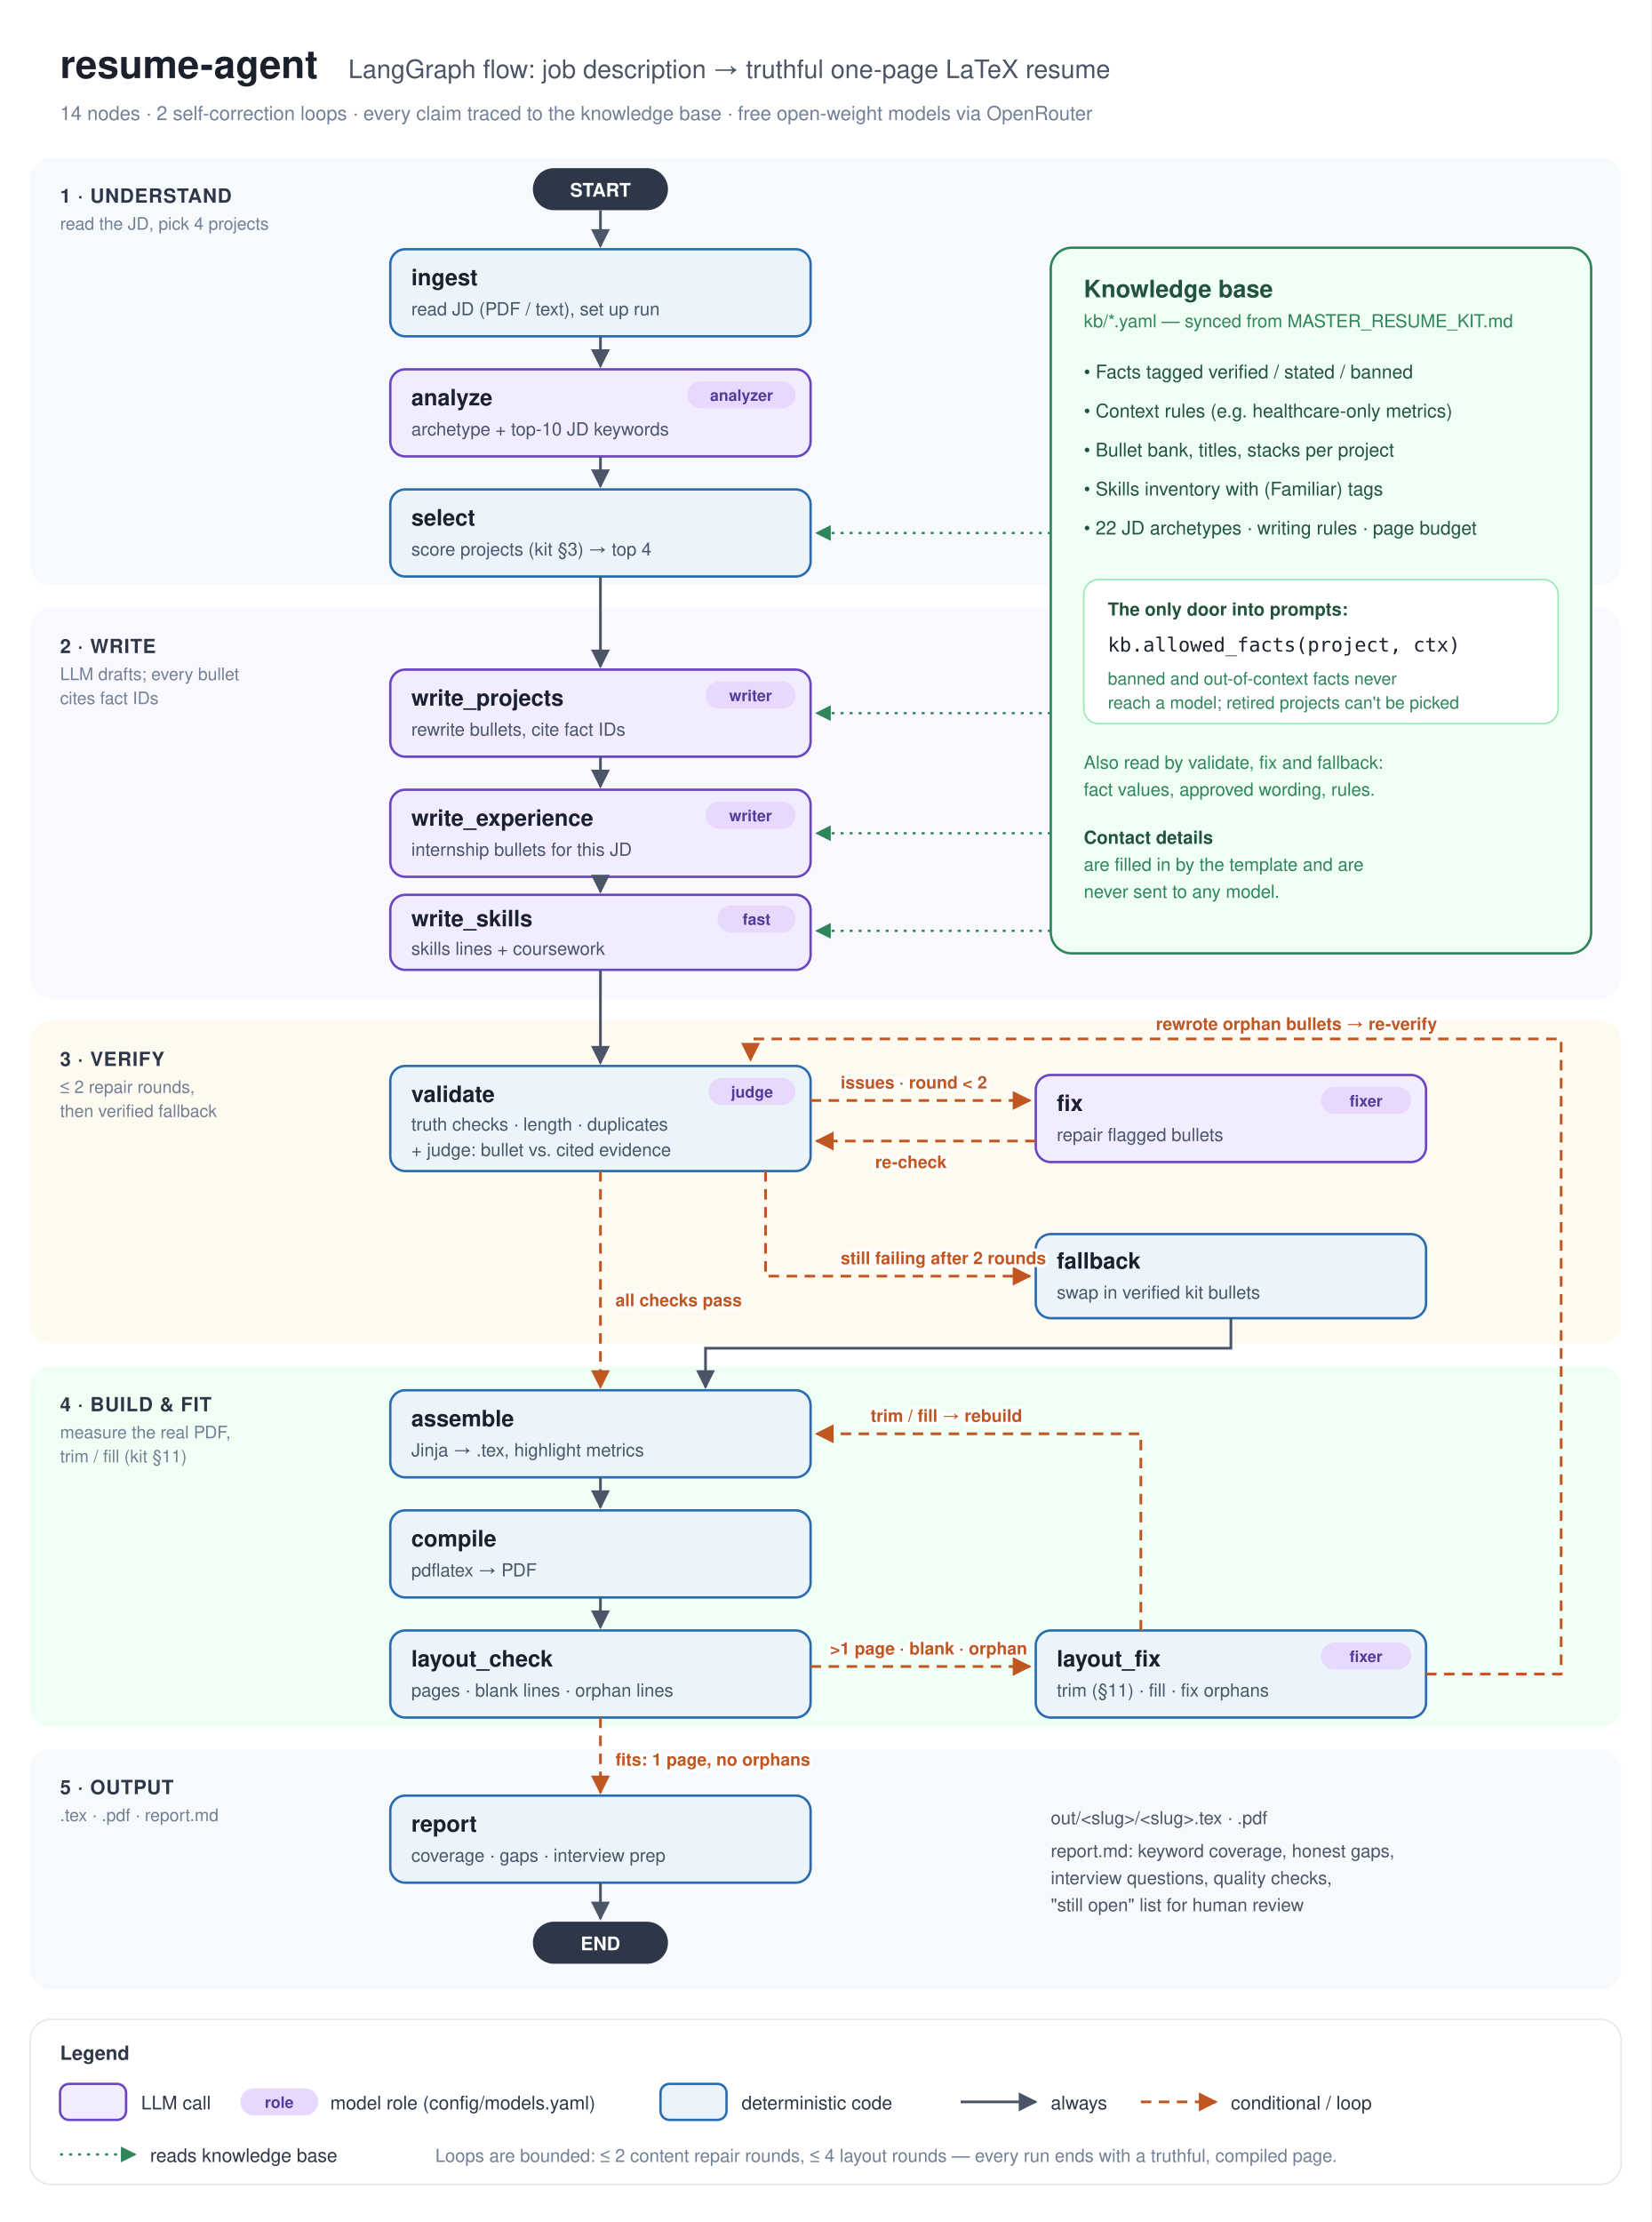
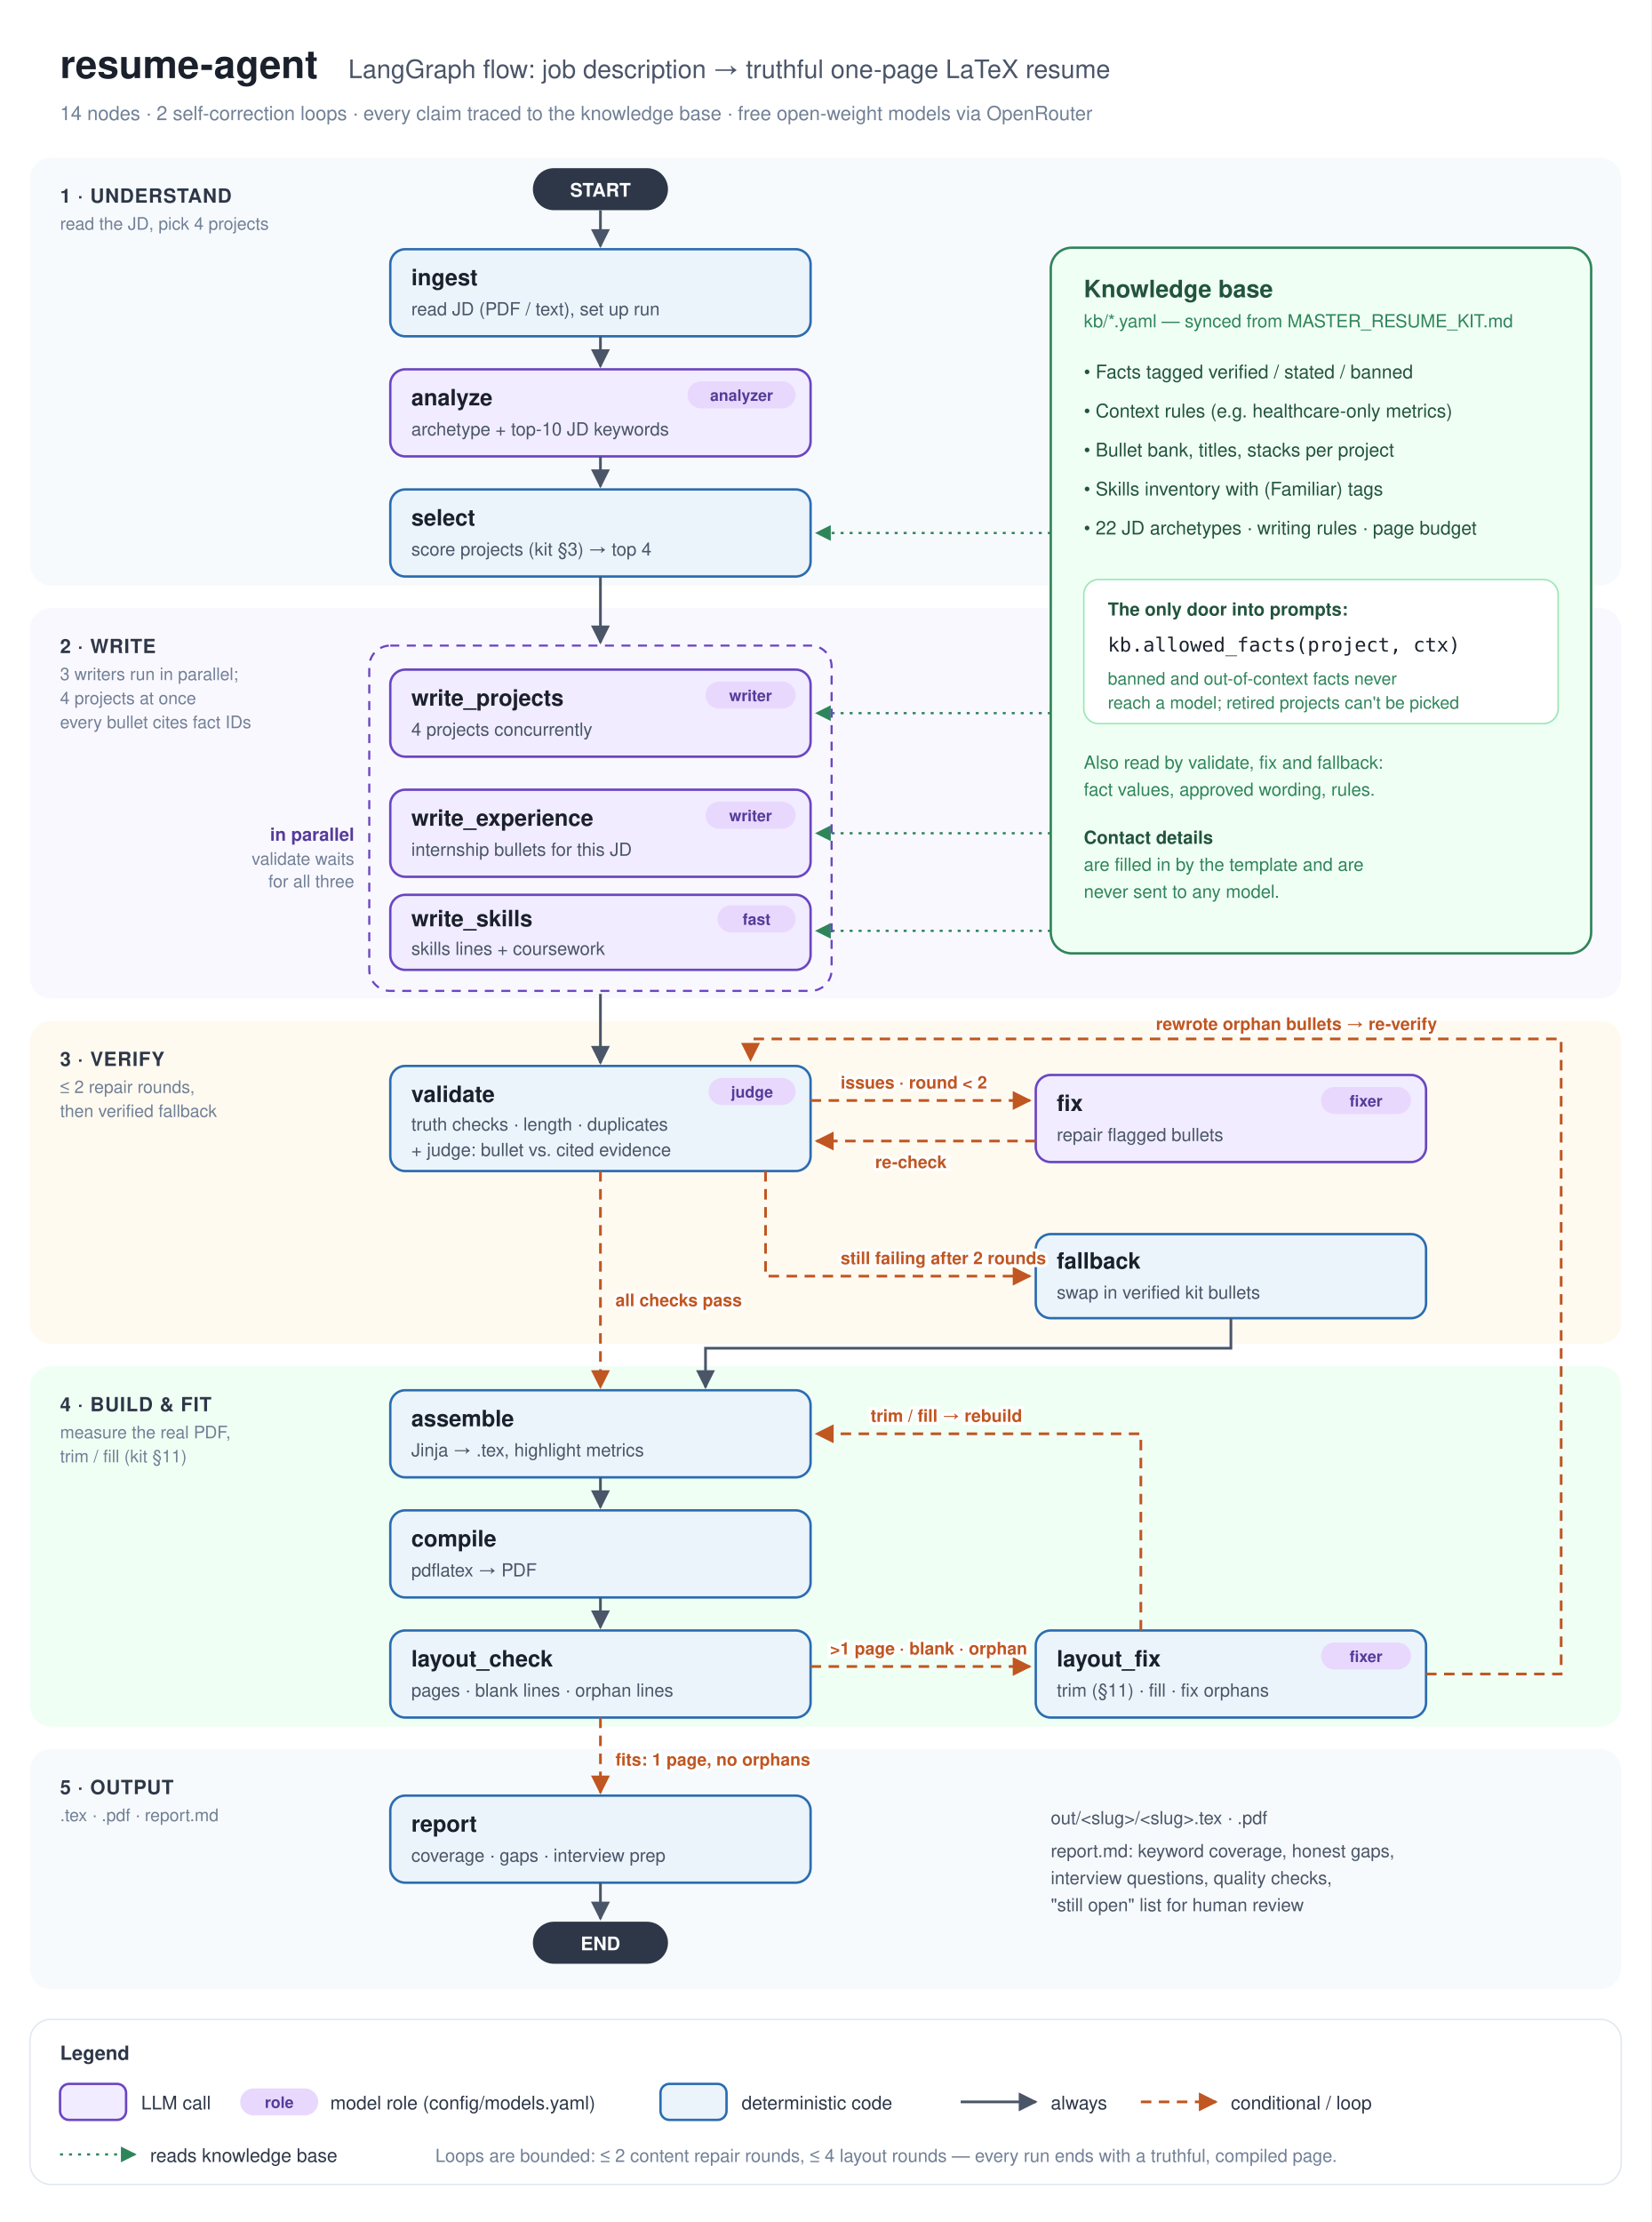
<svg xmlns="http://www.w3.org/2000/svg" viewBox="0 0 1100 1480" width="1100" height="1480" font-family="-apple-system, 'Segoe UI', Helvetica, Arial, sans-serif">
  <defs>
    <marker id="a-gray" viewBox="0 0 10 10" refX="9" refY="5" markerWidth="7" markerHeight="7" orient="auto-start-reverse">
      <path d="M0,0 L10,5 L0,10 z" fill="#4A5568" />
    </marker>
    <marker id="a-orange" viewBox="0 0 10 10" refX="9" refY="5" markerWidth="7" markerHeight="7" orient="auto-start-reverse">
      <path d="M0,0 L10,5 L0,10 z" fill="#C05621" />
    </marker>
    <marker id="a-green" viewBox="0 0 10 10" refX="9" refY="5" markerWidth="7" markerHeight="7" orient="auto-start-reverse">
      <path d="M0,0 L10,5 L0,10 z" fill="#2F855A" />
    </marker>
    <style>
      .t  { font-size: 15px; font-weight: 700; fill: #1A202C; }
      .s  { font-size: 12px; fill: #4A5568; }
      .tag{ font-size: 10.5px; font-weight: 700; fill: #553C9A; }
      .lbl{ font-size: 11.5px; fill: #4A5568; paint-order: stroke; stroke: #FFFFFF; stroke-width: 4px; }
      .lbo{ font-size: 11.5px; fill: #C05621; font-weight: 600; paint-order: stroke; stroke: #FFFFFF; stroke-width: 4px; }
      .band{ font-size: 13px; font-weight: 700; fill: #2D3748; letter-spacing: .5px; }
      .bandd{ font-size: 11.5px; fill: #718096; }
      .llm  { fill: #F1ECFF; stroke: #6B46C1; stroke-width: 1.6; }
      .code { fill: #EBF4FB; stroke: #2B6CB0; stroke-width: 1.6; }
      .pill { fill: #E9D8FD; }
      .e  { stroke: #4A5568; stroke-width: 1.8; fill: none; marker-end: url(#a-gray); }
      .eo { stroke: #C05621; stroke-width: 1.8; fill: none; stroke-dasharray: 7 5; marker-end: url(#a-orange); }
      .ek { stroke: #2F855A; stroke-width: 1.5; fill: none; stroke-dasharray: 2 4; marker-end: url(#a-green); }
    </style>
  </defs>
  <rect x="0" y="0" width="1100" height="1480" fill="#FFFFFF" />
  <text x="40" y="52" font-size="26" font-weight="800" fill="#1A202C">resume-agent</text>
  <text x="232" y="52" font-size="17" fill="#4A5568">LangGraph flow: job description → truthful one-page LaTeX resume</text>
  <text x="40" y="80" font-size="13" fill="#718096">14 nodes · 2 self-correction loops · every claim traced to the knowledge base · free open-weight models via OpenRouter</text>
  <rect x="20" y="105" width="1060" height="285" rx="14" fill="#F7FAFC" />
  <text class="band" x="40" y="135">1 · UNDERSTAND</text>
  <text class="bandd" x="40" y="153">read the JD, pick 4 projects</text>
  <rect x="20" y="405" width="1060" height="260" rx="14" fill="#FAF8FF" />
  <text class="band" x="40" y="435">2 · WRITE</text>
-   <text class="bandd" x="40" y="453">LLM drafts; every bullet</text>
-   <text class="bandd" x="40" y="469">cites fact IDs</text>
+   <text class="bandd" x="40" y="453">3 writers run in parallel;</text>
+   <text class="bandd" x="40" y="469">4 projects at once</text>
+   <text class="bandd" x="40" y="485">every bullet cites fact IDs</text>
  <rect x="20" y="680" width="1060" height="215" rx="14" fill="#FFFAF0" />
  <text class="band" x="40" y="710">3 · VERIFY</text>
  <text class="bandd" x="40" y="728">≤ 2 repair rounds,</text>
  <text class="bandd" x="40" y="744">then verified fallback</text>
  <rect x="20" y="910" width="1060" height="240" rx="14" fill="#F0FFF4" />
  <text class="band" x="40" y="940">4 · BUILD &amp; FIT</text>
  <text class="bandd" x="40" y="958">measure the real PDF,</text>
  <text class="bandd" x="40" y="974">trim / fill (kit §11)</text>
  <rect x="20" y="1165" width="1060" height="160" rx="14" fill="#F7FAFC" />
  <text class="band" x="40" y="1195">5 · OUTPUT</text>
  <text class="bandd" x="40" y="1213">.tex · .pdf · report.md</text>
  <rect x="700" y="165" width="360" height="470" rx="14" fill="#F0FFF4" stroke="#2F855A" stroke-width="1.6" />
  <text x="722" y="198" font-size="16" font-weight="800" fill="#22543D">Knowledge base</text>
  <text x="722" y="218" font-size="12" fill="#2F855A">kb/*.yaml — synced from MASTER_RESUME_KIT.md</text>
  <g font-size="12.5" fill="#22543D">
    <text x="722" y="252">• Facts tagged verified / stated / banned</text>
    <text x="722" y="278">• Context rules (e.g. healthcare-only metrics)</text>
    <text x="722" y="304">• Bullet bank, titles, stacks per project</text>
    <text x="722" y="330">• Skills inventory with (Familiar) tags</text>
    <text x="722" y="356">• 22 JD archetypes · writing rules · page budget</text>
  </g>
  <rect x="722" y="386" width="316" height="96" rx="10" fill="#FFFFFF" stroke="#9AE6B4" />
  <text x="738" y="410" font-size="12" font-weight="700" fill="#22543D">The only door into prompts:</text>
  <text x="738" y="434" font-size="13" font-family="Consolas, 'SFMono-Regular', Menlo, monospace" fill="#1A202C">kb.allowed_facts(project, ctx)</text>
  <text x="738" y="456" font-size="11.5" fill="#2F855A">banned and out-of-context facts never</text>
  <text x="738" y="472" font-size="11.5" fill="#2F855A">reach a model; retired projects can't be picked</text>
  <text x="722" y="512" font-size="12" fill="#2F855A">Also read by validate, fix and fallback:</text>
  <text x="722" y="530" font-size="12" fill="#2F855A">fact values, approved wording, rules.</text>
  <text x="722" y="562" font-size="12" fill="#22543D" font-weight="700">Contact details</text>
  <text x="722" y="580" font-size="12" fill="#2F855A">are filled in by the template and are</text>
  <text x="722" y="598" font-size="12" fill="#2F855A">never sent to any model.</text>
  <path class="ek" d="M700,355 L544,355" />
  <path class="ek" d="M700,475 L544,475" />
  <path class="ek" d="M700,555 L544,555" />
  <path class="ek" d="M700,620 L544,620" />
  <rect x="355" y="112" width="90" height="28" rx="14" fill="#2D3748" />
  <text x="400" y="131" font-size="12.5" font-weight="700" fill="#FFFFFF" text-anchor="middle">START</text>
  <path class="e" d="M400,140 L400,164" />
  <rect class="code" x="260" y="166" width="280" height="58" rx="10" />
  <text class="t" x="274" y="190">ingest</text>
  <text class="s" x="274" y="210">read JD (PDF / text), set up run</text>
  <path class="e" d="M400,224 L400,244" />
  <rect class="llm" x="260" y="246" width="280" height="58" rx="10" />
  <text class="t" x="274" y="270">analyze</text>
  <text class="s" x="274" y="290">archetype + top-10 JD keywords</text>
  <rect class="pill" x="458" y="254" width="72" height="18" rx="9" />
  <text class="tag" x="494" y="267" text-anchor="middle">analyzer</text>
  <path class="e" d="M400,304 L400,324" />
  <rect class="code" x="260" y="326" width="280" height="58" rx="10" />
  <text class="t" x="274" y="350">select</text>
  <text class="s" x="274" y="370">score projects (kit §3) → top 4</text>
-   <path class="e" d="M400,384 L400,444" />
+   <path class="e" d="M400,384 L400,428" />
+   <rect x="246" y="430" width="308" height="230" rx="14" fill="none" stroke="#6B46C1" stroke-width="1.4" stroke-dasharray="6 5" />
+   <text x="236" y="560" font-size="12" font-weight="700" fill="#553C9A" text-anchor="end">in parallel</text>
+   <text x="236" y="576" font-size="11.5" fill="#718096" text-anchor="end">validate waits</text>
+   <text x="236" y="591" font-size="11.5" fill="#718096" text-anchor="end">for all three</text>
  <rect class="llm" x="260" y="446" width="280" height="58" rx="10" />
  <text class="t" x="274" y="470">write_projects</text>
-   <text class="s" x="274" y="490">rewrite bullets, cite fact IDs</text>
+   <text class="s" x="274" y="490">4 projects concurrently</text>
  <rect class="pill" x="470" y="454" width="60" height="18" rx="9" />
  <text class="tag" x="500" y="467" text-anchor="middle">writer</text>
-   <path class="e" d="M400,504 L400,524" />
  <rect class="llm" x="260" y="526" width="280" height="58" rx="10" />
  <text class="t" x="274" y="550">write_experience</text>
  <text class="s" x="274" y="570">internship bullets for this JD</text>
  <rect class="pill" x="470" y="534" width="60" height="18" rx="9" />
  <text class="tag" x="500" y="547" text-anchor="middle">writer</text>
-   <path class="e" d="M400,584 L400,594" />
  <rect class="llm" x="260" y="596" width="280" height="50" rx="10" />
  <text class="t" x="274" y="617">write_skills</text>
  <text class="s" x="274" y="636">skills lines + coursework</text>
  <rect class="pill" x="478" y="603" width="52" height="18" rx="9" />
  <text class="tag" x="504" y="616" text-anchor="middle">fast</text>
-   <path class="e" d="M400,646 L400,708" />
+   <path class="e" d="M400,662 L400,708" />
  <rect class="code" x="260" y="710" width="280" height="70" rx="10" />
  <text class="t" x="274" y="734">validate</text>
  <text class="s" x="274" y="753">truth checks · length · duplicates</text>
  <text class="s" x="274" y="770">+ judge: bullet vs. cited evidence</text>
  <rect class="pill" x="472" y="718" width="58" height="18" rx="9" />
  <text class="tag" x="501" y="731" text-anchor="middle">judge</text>
  <rect class="llm" x="690" y="716" width="260" height="58" rx="10" />
  <text class="t" x="704" y="740">fix</text>
  <text class="s" x="704" y="760">repair flagged bullets</text>
  <rect class="pill" x="880" y="724" width="60" height="18" rx="9" />
  <text class="tag" x="910" y="737" text-anchor="middle">fixer</text>
  <path class="eo" d="M540,733 L686,733" />
  <text class="lbo" x="560" y="725">issues · round &lt; 2</text>
  <path class="eo" d="M690,760 L544,760" />
  <text class="lbo" x="583" y="778">re-check</text>
  <rect class="code" x="690" y="822" width="260" height="56" rx="10" />
  <text class="t" x="704" y="845">fallback</text>
  <text class="s" x="704" y="865">swap in verified kit bullets</text>
  <path class="eo" d="M510,780 L510,850 L686,850" />
  <text class="lbo" x="560" y="842">still failing after 2 rounds</text>
  <path class="eo" d="M400,780 L400,924" />
  <text class="lbo" x="410" y="870">all checks pass</text>
  <path class="e" d="M820,878 L820,898 L470,898 L470,924" />
  <rect class="code" x="260" y="926" width="280" height="58" rx="10" />
  <text class="t" x="274" y="950">assemble</text>
  <text class="s" x="274" y="970">Jinja → .tex, highlight metrics</text>
  <path class="e" d="M400,984 L400,1004" />
  <rect class="code" x="260" y="1006" width="280" height="58" rx="10" />
  <text class="t" x="274" y="1030">compile</text>
  <text class="s" x="274" y="1050">pdflatex → PDF</text>
  <path class="e" d="M400,1064 L400,1084" />
  <rect class="code" x="260" y="1086" width="280" height="58" rx="10" />
  <text class="t" x="274" y="1110">layout_check</text>
  <text class="s" x="274" y="1130">pages · blank lines · orphan lines</text>
  <rect class="code" x="690" y="1086" width="260" height="58" rx="10" />
  <text class="t" x="704" y="1110">layout_fix</text>
  <text class="s" x="704" y="1130">trim (§11) · fill · fix orphans</text>
  <rect class="pill" x="880" y="1094" width="60" height="18" rx="9" />
  <text class="tag" x="910" y="1107" text-anchor="middle">fixer</text>
  <path class="eo" d="M540,1110 L686,1110" />
  <text class="lbo" x="553" y="1102">&gt;1 page · blank · orphan</text>
  <path class="eo" d="M760,1086 L760,955 L544,955" />
  <text class="lbo" x="580" y="947">trim / fill → rebuild</text>
  <path class="eo" d="M950,1115 L1040,1115 L1040,692 L500,692 L500,706" />
  <text class="lbo" x="770" y="686">rewrote orphan bullets → re-verify</text>
  <path class="eo" d="M400,1144 L400,1194" />
  <text class="lbo" x="410" y="1176">fits: 1 page, no orphans</text>
  <rect class="code" x="260" y="1196" width="280" height="58" rx="10" />
  <text class="t" x="274" y="1220">report</text>
  <text class="s" x="274" y="1240">coverage · gaps · interview prep</text>
  <path class="e" d="M400,1254 L400,1278" />
  <rect x="355" y="1280" width="90" height="28" rx="14" fill="#2D3748" />
  <text x="400" y="1299" font-size="12.5" font-weight="700" fill="#FFFFFF" text-anchor="middle">END</text>
  <g font-size="12" fill="#4A5568">
    <text x="700" y="1215">out/&lt;slug&gt;/&lt;slug&gt;.tex · .pdf</text>
    <text x="700" y="1237">report.md: keyword coverage, honest gaps,</text>
    <text x="700" y="1255">interview questions, quality checks,</text>
    <text x="700" y="1273">"still open" list for human review</text>
  </g>
  <rect x="20" y="1345" width="1060" height="110" rx="14" fill="#FFFFFF" stroke="#E2E8F0" />
  <text x="40" y="1372" font-size="13" font-weight="800" fill="#2D3748">Legend</text>
  <rect class="llm" x="40" y="1388" width="44" height="24" rx="6" />
  <text x="94" y="1405" font-size="12.5" fill="#2D3748">LLM call</text>
  <rect class="pill" x="160" y="1391" width="52" height="18" rx="9" />
  <text class="tag" x="186" y="1404" text-anchor="middle">role</text>
  <text x="220" y="1405" font-size="12.5" fill="#2D3748">model role (config/models.yaml)</text>
  <rect class="code" x="440" y="1388" width="44" height="24" rx="6" />
  <text x="494" y="1405" font-size="12.5" fill="#2D3748">deterministic code</text>
  <path class="e" d="M640,1400 L690,1400" />
  <text x="700" y="1405" font-size="12.5" fill="#2D3748">always</text>
  <path class="eo" d="M760,1400 L810,1400" />
  <text x="820" y="1405" font-size="12.5" fill="#2D3748">conditional / loop</text>
  <path class="ek" d="M40,1435 L90,1435" />
  <text x="100" y="1440" font-size="12.5" fill="#2D3748">reads knowledge base</text>
  <text x="290" y="1440" font-size="12" fill="#718096">Loops are bounded: ≤ 2 content repair rounds, ≤ 4 layout rounds — every run ends with a truthful, compiled page.</text>
</svg>
